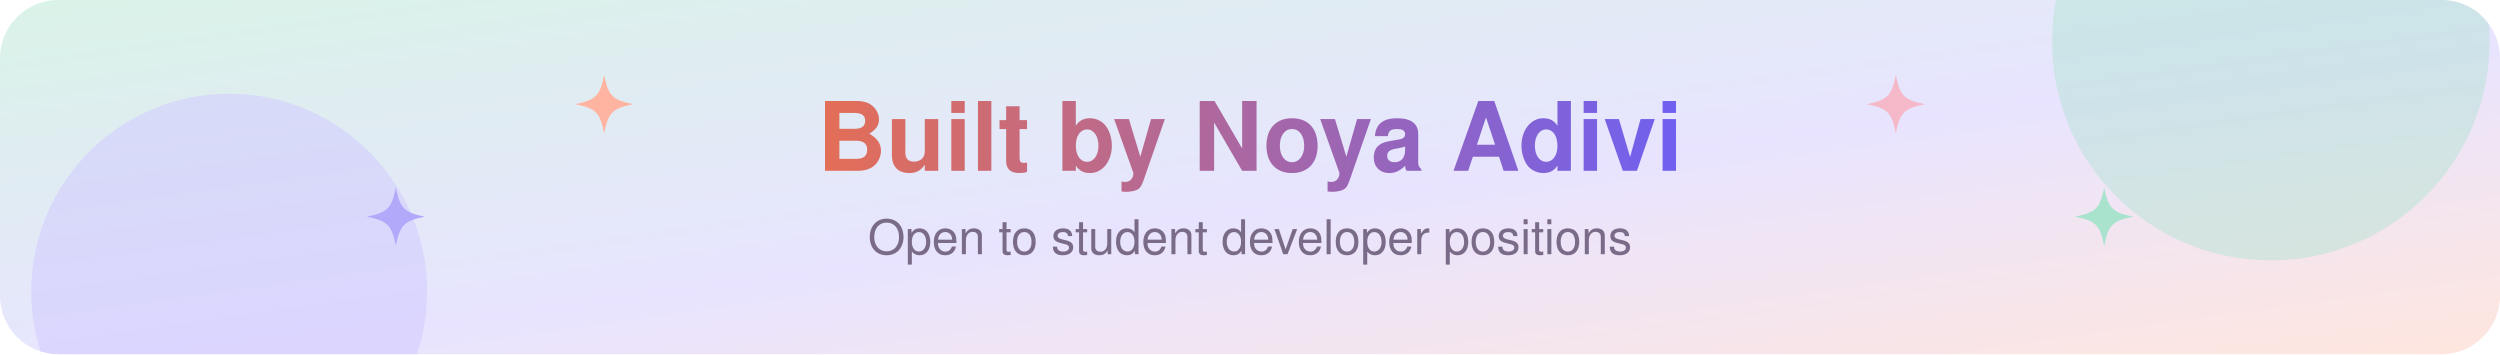
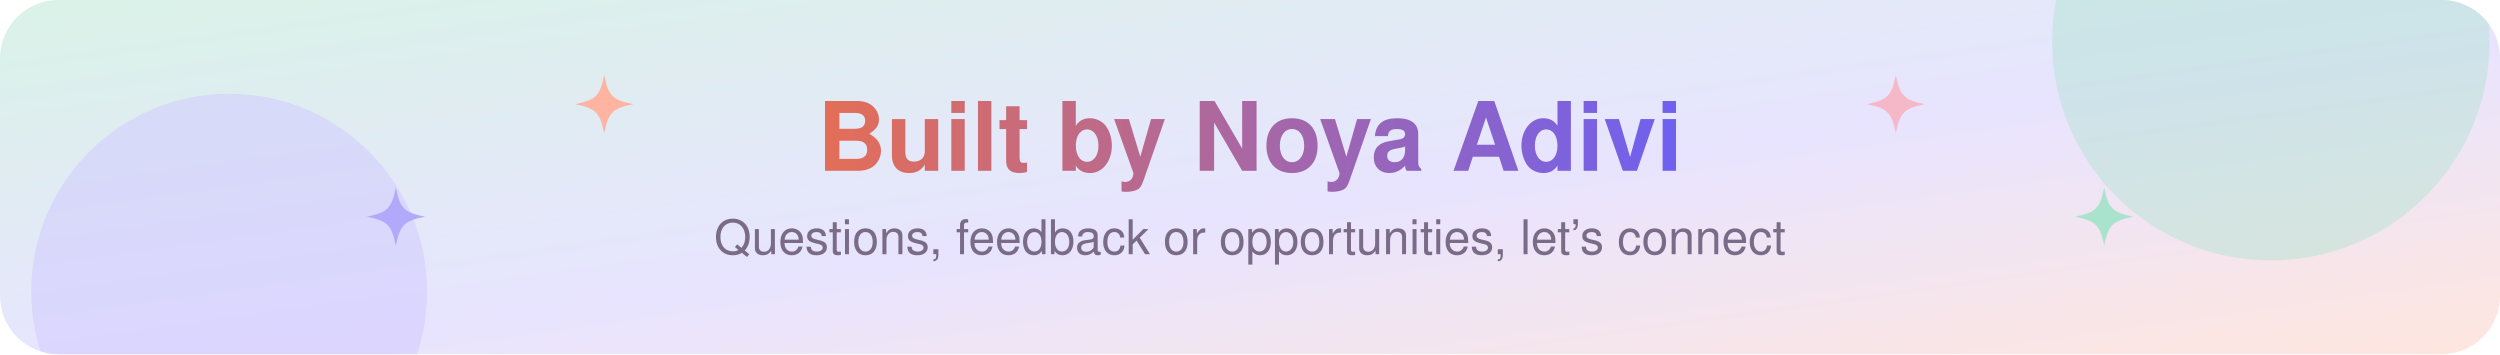
<svg xmlns="http://www.w3.org/2000/svg" viewBox="0 0 1200 170" width="1200" height="170" role="img" aria-label="Built by Noya Adivi">
  <defs>
    <linearGradient id="bg" x1="0" y1="0" x2="1" y2="1">
      <stop offset="0" stop-color="#D9F3E7" />
      <stop offset=".55" stop-color="#E8E4FF" />
      <stop offset="1" stop-color="#FFE6DE" />
    </linearGradient>
    <linearGradient id="t" x1="0" y1="0" x2="1" y2="0">
      <stop offset="0" stop-color="#E36E57" />
      <stop offset="1" stop-color="#6F60F0" />
    </linearGradient>
    <clipPath id="c">
      <rect width="1200" height="170" rx="28" />
    </clipPath>
    <path id="s" d="M0-14C2-4 4-2 14 0 4 2 2 4 0 14-2 4-4 2-14 0-4-2-2-4 0-14Z" />
    <path id="pin" d="M0 0C-5-9-22-20-22-37a22 22 0 0 1 44 0C22-20 5-9 0 0Z" />
  </defs>
  <style>
.blob{animation:drift 11s ease-in-out infinite alternate}.b2{animation-duration:14s;animation-direction:alternate-reverse}.b3{animation-duration:17s}
.bob{animation:bob 3.4s ease-in-out infinite}.d1{animation-delay:-.9s}.d2{animation-delay:-1.8s}.d3{animation-delay:-2.6s}
.walk{stroke-dasharray:3 15;animation:walk 3s linear infinite}
.tw{animation:tw 3.2s ease-in-out infinite}.t2{animation-delay:-1s}.t3{animation-delay:-2s}
.rise{animation:rise .9s ease-out both}.r2{animation-delay:.2s}
@keyframes drift{to{transform:translate(40px,-20px) scale(1.12)}}
@keyframes bob{0%,100%{transform:translateY(0)}50%{transform:translateY(-10px)}}
@keyframes walk{to{stroke-dashoffset:-54}}
@keyframes tw{0%,100%{opacity:.35}50%{opacity:1}}
@keyframes rise{from{opacity:0;transform:translateY(16px)}}
@media (prefers-reduced-motion:reduce){*{animation:none!important}}
</style>
  <g clip-path="url(#c)">
    <rect width="1200" height="170" fill="url(#bg)" />
    <circle class="blob" cx="110" cy="140" r="95" fill="#CFC8FF" opacity=".5" />
    <circle class="blob b2" cx="1090" cy="20" r="105" fill="#A9E3CD" opacity=".42" />
    <use class="tw" href="#s" x="290" y="50" fill="#FFB4A2" />
    <use class="tw t2" href="#s" x="190" y="104" fill="#B3A9FA" />
    <use class="tw t3" href="#s" x="910" y="50" fill="#F5B8C8" />
    <use class="tw" href="#s" x="1010" y="104" fill="#A9E3CD" />
    <g font-family="-apple-system,BlinkMacSystemFont,'Segoe UI',Helvetica,Arial,sans-serif" text-anchor="middle">
      <text x="600" y="82.0" font-size="46" font-weight="800" fill="url(#t)">Built by Noya Adivi</text>
-       <text x="600" y="122.0" font-size="23" fill="#7A6B88">Open to student developer positions</text>
+       <text x="600" y="122.0" font-size="23" fill="#7A6B88">Questions, feedback or opportunities, let’s connect</text>
    </g>
  </g>
</svg>
